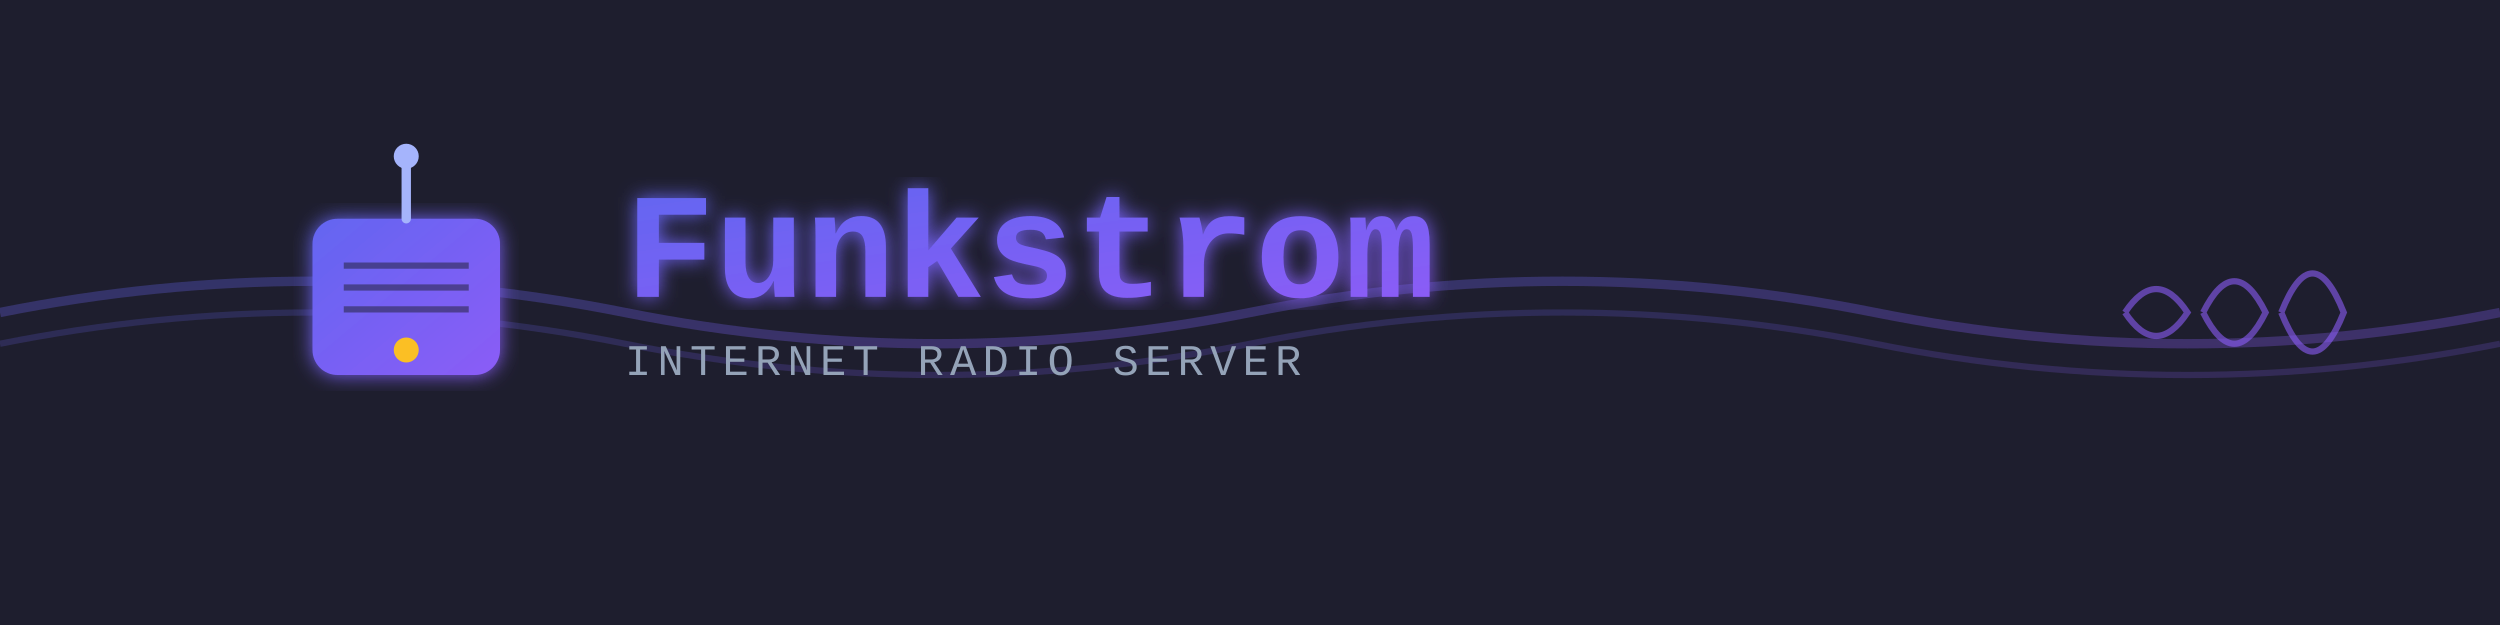
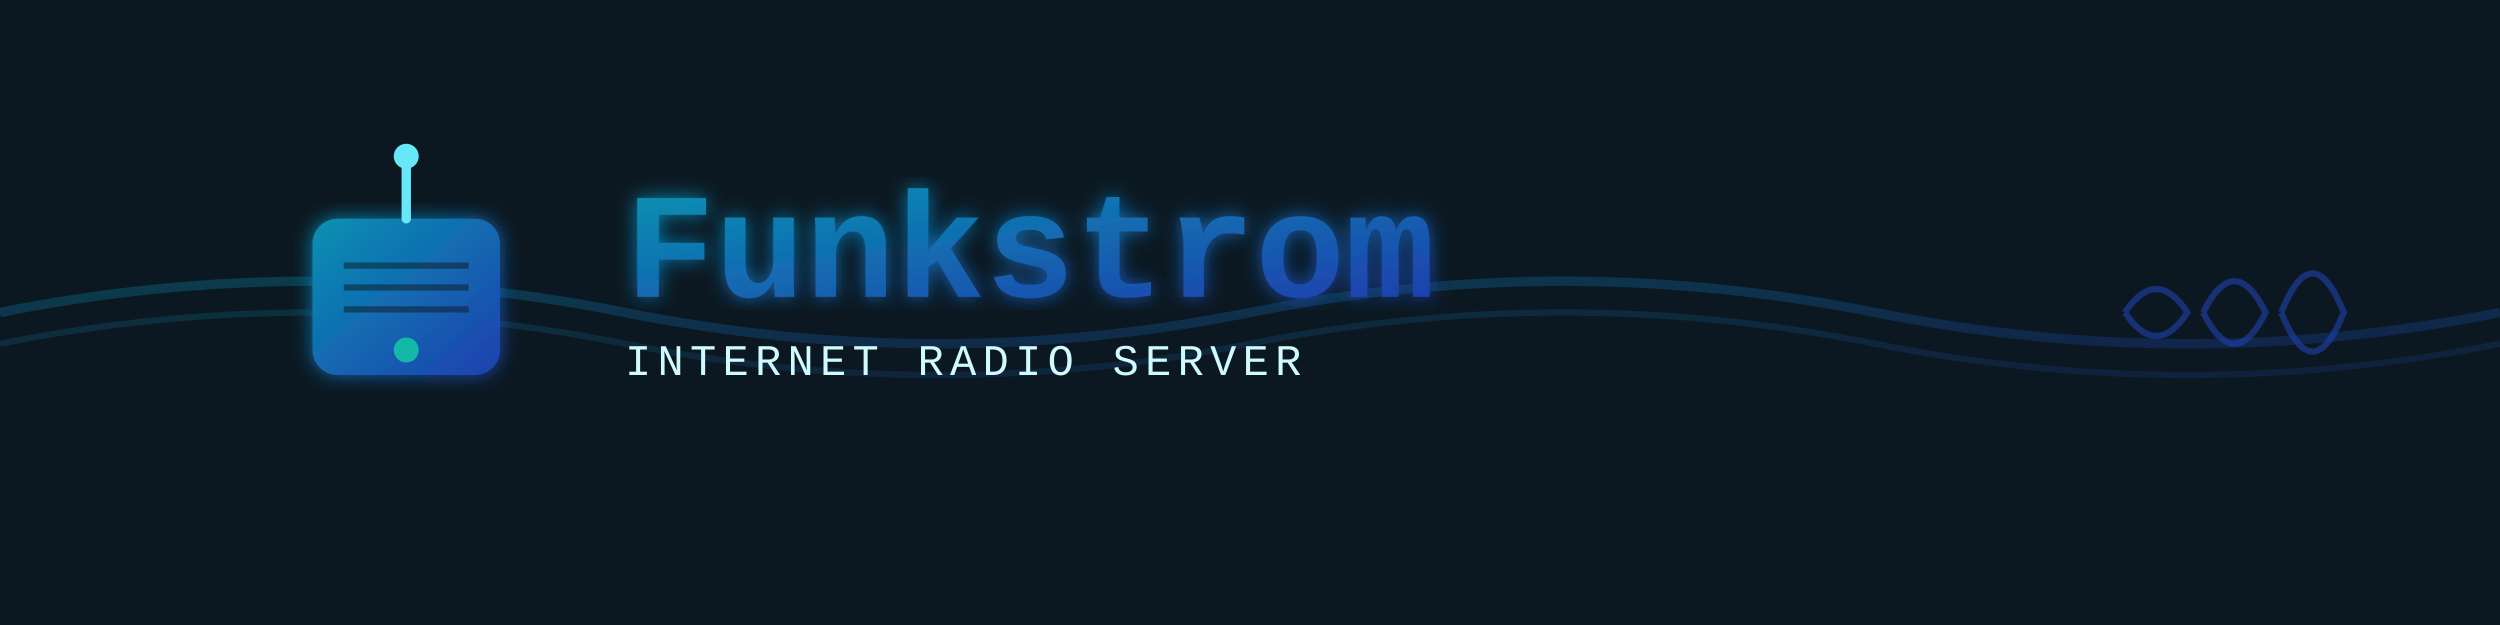
<svg xmlns="http://www.w3.org/2000/svg" width="800" height="200">
  <defs>
    <linearGradient id="grad1" x1="0%" y1="0%" x2="100%" y2="100%">
-       <stop offset="0%" style="stop-color:#6366f1;stop-opacity:1" />
-       <stop offset="100%" style="stop-color:#8b5cf6;stop-opacity:1" />
+       <stop offset="0%" style="stop-color:#0891b2;stop-opacity:1" />
+       <stop offset="100%" style="stop-color:#1e40af;stop-opacity:1" />
    </linearGradient>
    <filter id="glow">
      <feGaussianBlur stdDeviation="3" result="coloredBlur" />
      <feMerge>
        <feMergeNode in="coloredBlur" />
        <feMergeNode in="SourceGraphic" />
      </feMerge>
    </filter>
  </defs>
-   <rect width="800" height="200" fill="#1e1e2e" />
+   <rect width="800" height="200" fill="#0c1821" />
  <path d="M 0 100 Q 100 80 200 100 T 400 100 T 600 100 T 800 100" stroke="url(#grad1)" stroke-width="3" fill="none" opacity="0.3">
    <animate attributeName="d" dur="4s" repeatCount="indefinite" values="M 0 100 Q 100 80 200 100 T 400 100 T 600 100 T 800 100;                      M 0 100 Q 100 120 200 100 T 400 100 T 600 100 T 800 100;                      M 0 100 Q 100 80 200 100 T 400 100 T 600 100 T 800 100" />
  </path>
  <path d="M 0 110 Q 100 90 200 110 T 400 110 T 600 110 T 800 110" stroke="url(#grad1)" stroke-width="2" fill="none" opacity="0.2">
    <animate attributeName="d" dur="3s" repeatCount="indefinite" values="M 0 110 Q 100 90 200 110 T 400 110 T 600 110 T 800 110;                      M 0 110 Q 100 130 200 110 T 400 110 T 600 110 T 800 110;                      M 0 110 Q 100 90 200 110 T 400 110 T 600 110 T 800 110" />
  </path>
  <g transform="translate(100, 70)">
    <rect x="0" y="0" width="60" height="50" rx="8" fill="url(#grad1)" filter="url(#glow)" />
-     <line x1="30" y1="0" x2="30" y2="-20" stroke="#a5b4fc" stroke-width="3" stroke-linecap="round" />
-     <circle cx="30" cy="-20" r="4" fill="#a5b4fc" />
-     <line x1="10" y1="15" x2="50" y2="15" stroke="#1e1e2e" stroke-width="2" opacity="0.5" />
-     <line x1="10" y1="22" x2="50" y2="22" stroke="#1e1e2e" stroke-width="2" opacity="0.5" />
-     <line x1="10" y1="29" x2="50" y2="29" stroke="#1e1e2e" stroke-width="2" opacity="0.5" />
-     <circle cx="30" cy="42" r="4" fill="#fbbf24" />
+     <line x1="30" y1="0" x2="30" y2="-20" stroke="#67e8f9" stroke-width="3" stroke-linecap="round" />
+     <circle cx="30" cy="-20" r="4" fill="#67e8f9" />
+     <line x1="10" y1="15" x2="50" y2="15" stroke="#0c1821" stroke-width="2" opacity="0.5" />
+     <line x1="10" y1="22" x2="50" y2="22" stroke="#0c1821" stroke-width="2" opacity="0.5" />
+     <line x1="10" y1="29" x2="50" y2="29" stroke="#0c1821" stroke-width="2" opacity="0.5" />
+     <circle cx="30" cy="42" r="4" fill="#14b8a6" />
  </g>
  <text x="200" y="95" font-family="'Courier New', monospace" font-size="48" font-weight="bold" fill="url(#grad1)" filter="url(#glow)">Funkstrom</text>
-   <text x="200" y="120" font-family="'Courier New', monospace" font-size="14" fill="#94a3b8" letter-spacing="2">INTERNET RADIO SERVER</text>
+   <text x="200" y="120" font-family="'Courier New', monospace" font-size="14" fill="#cffafe" letter-spacing="2">INTERNET RADIO SERVER</text>
  <g transform="translate(680, 100)" opacity="0.6">
-     <path d="M 0 0 Q 10 -15 20 0 Q 10 15 0 0" fill="none" stroke="#8b5cf6" stroke-width="2">
+     <path d="M 0 0 Q 10 -15 20 0 Q 10 15 0 0" fill="none" stroke="#1e40af" stroke-width="2">
      <animateTransform attributeName="transform" type="scale" values="1;1.2;1" dur="1.5s" repeatCount="indefinite" />
    </path>
-     <path d="M 25 0 Q 35 -20 45 0 Q 35 20 25 0" fill="none" stroke="#8b5cf6" stroke-width="2">
+     <path d="M 25 0 Q 35 -20 45 0 Q 35 20 25 0" fill="none" stroke="#1e40af" stroke-width="2">
      <animateTransform attributeName="transform" type="scale" values="1;1.2;1" dur="1.5s" begin="0.3s" repeatCount="indefinite" />
    </path>
-     <path d="M 50 0 Q 60 -25 70 0 Q 60 25 50 0" fill="none" stroke="#8b5cf6" stroke-width="2">
+     <path d="M 50 0 Q 60 -25 70 0 Q 60 25 50 0" fill="none" stroke="#1e40af" stroke-width="2">
      <animateTransform attributeName="transform" type="scale" values="1;1.2;1" dur="1.5s" begin="0.6s" repeatCount="indefinite" />
    </path>
  </g>
</svg>
